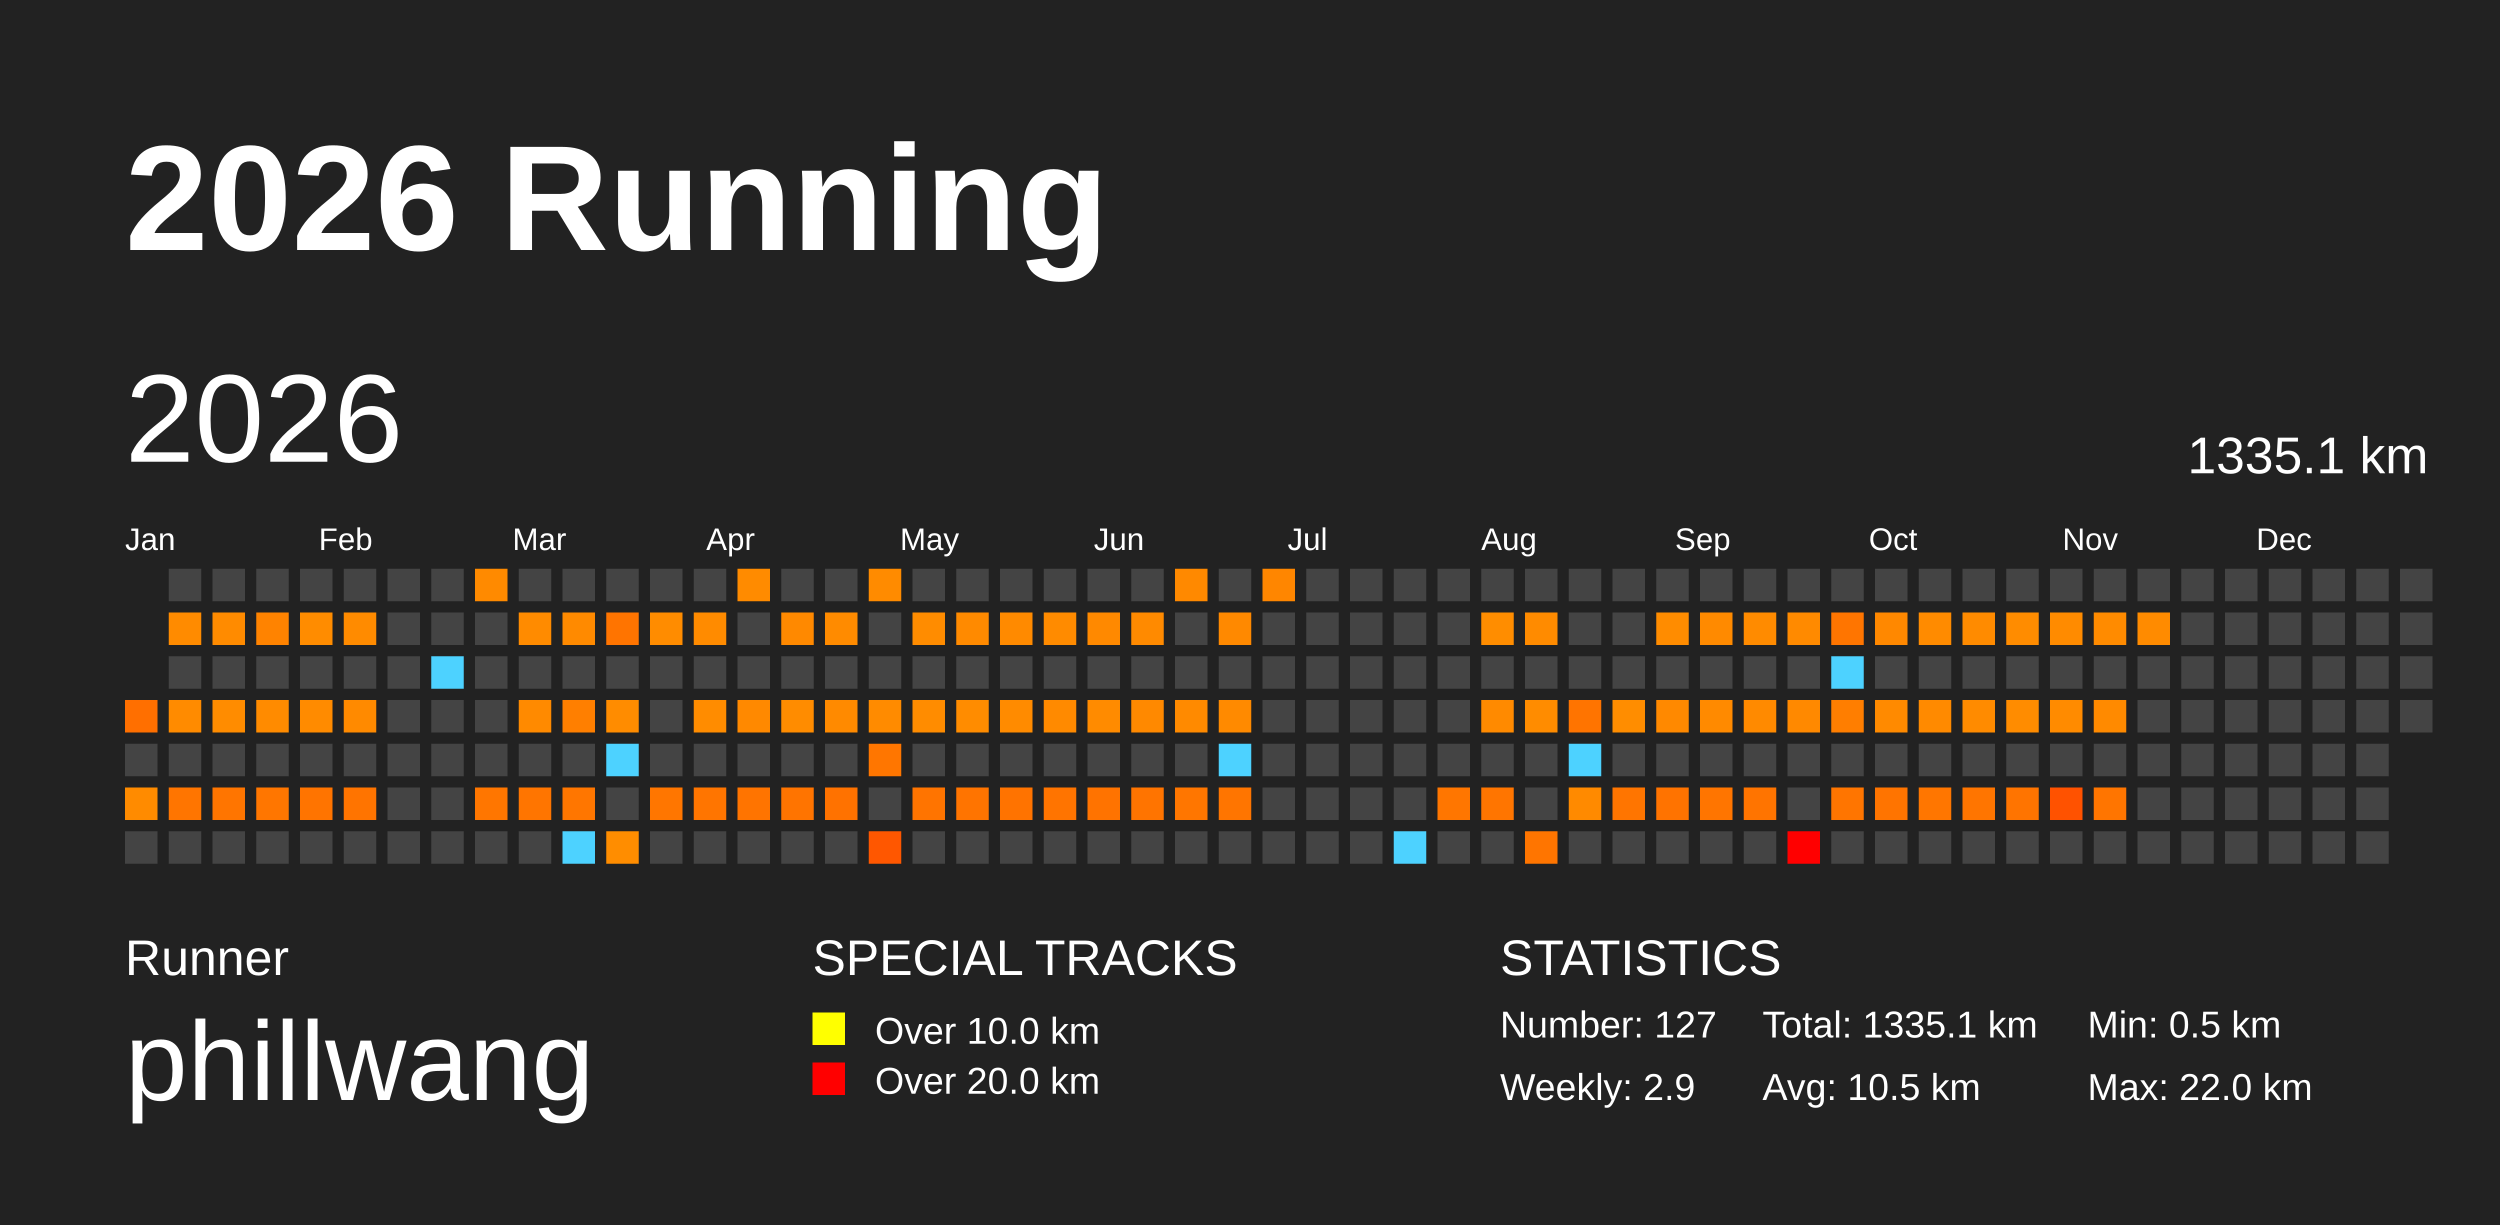
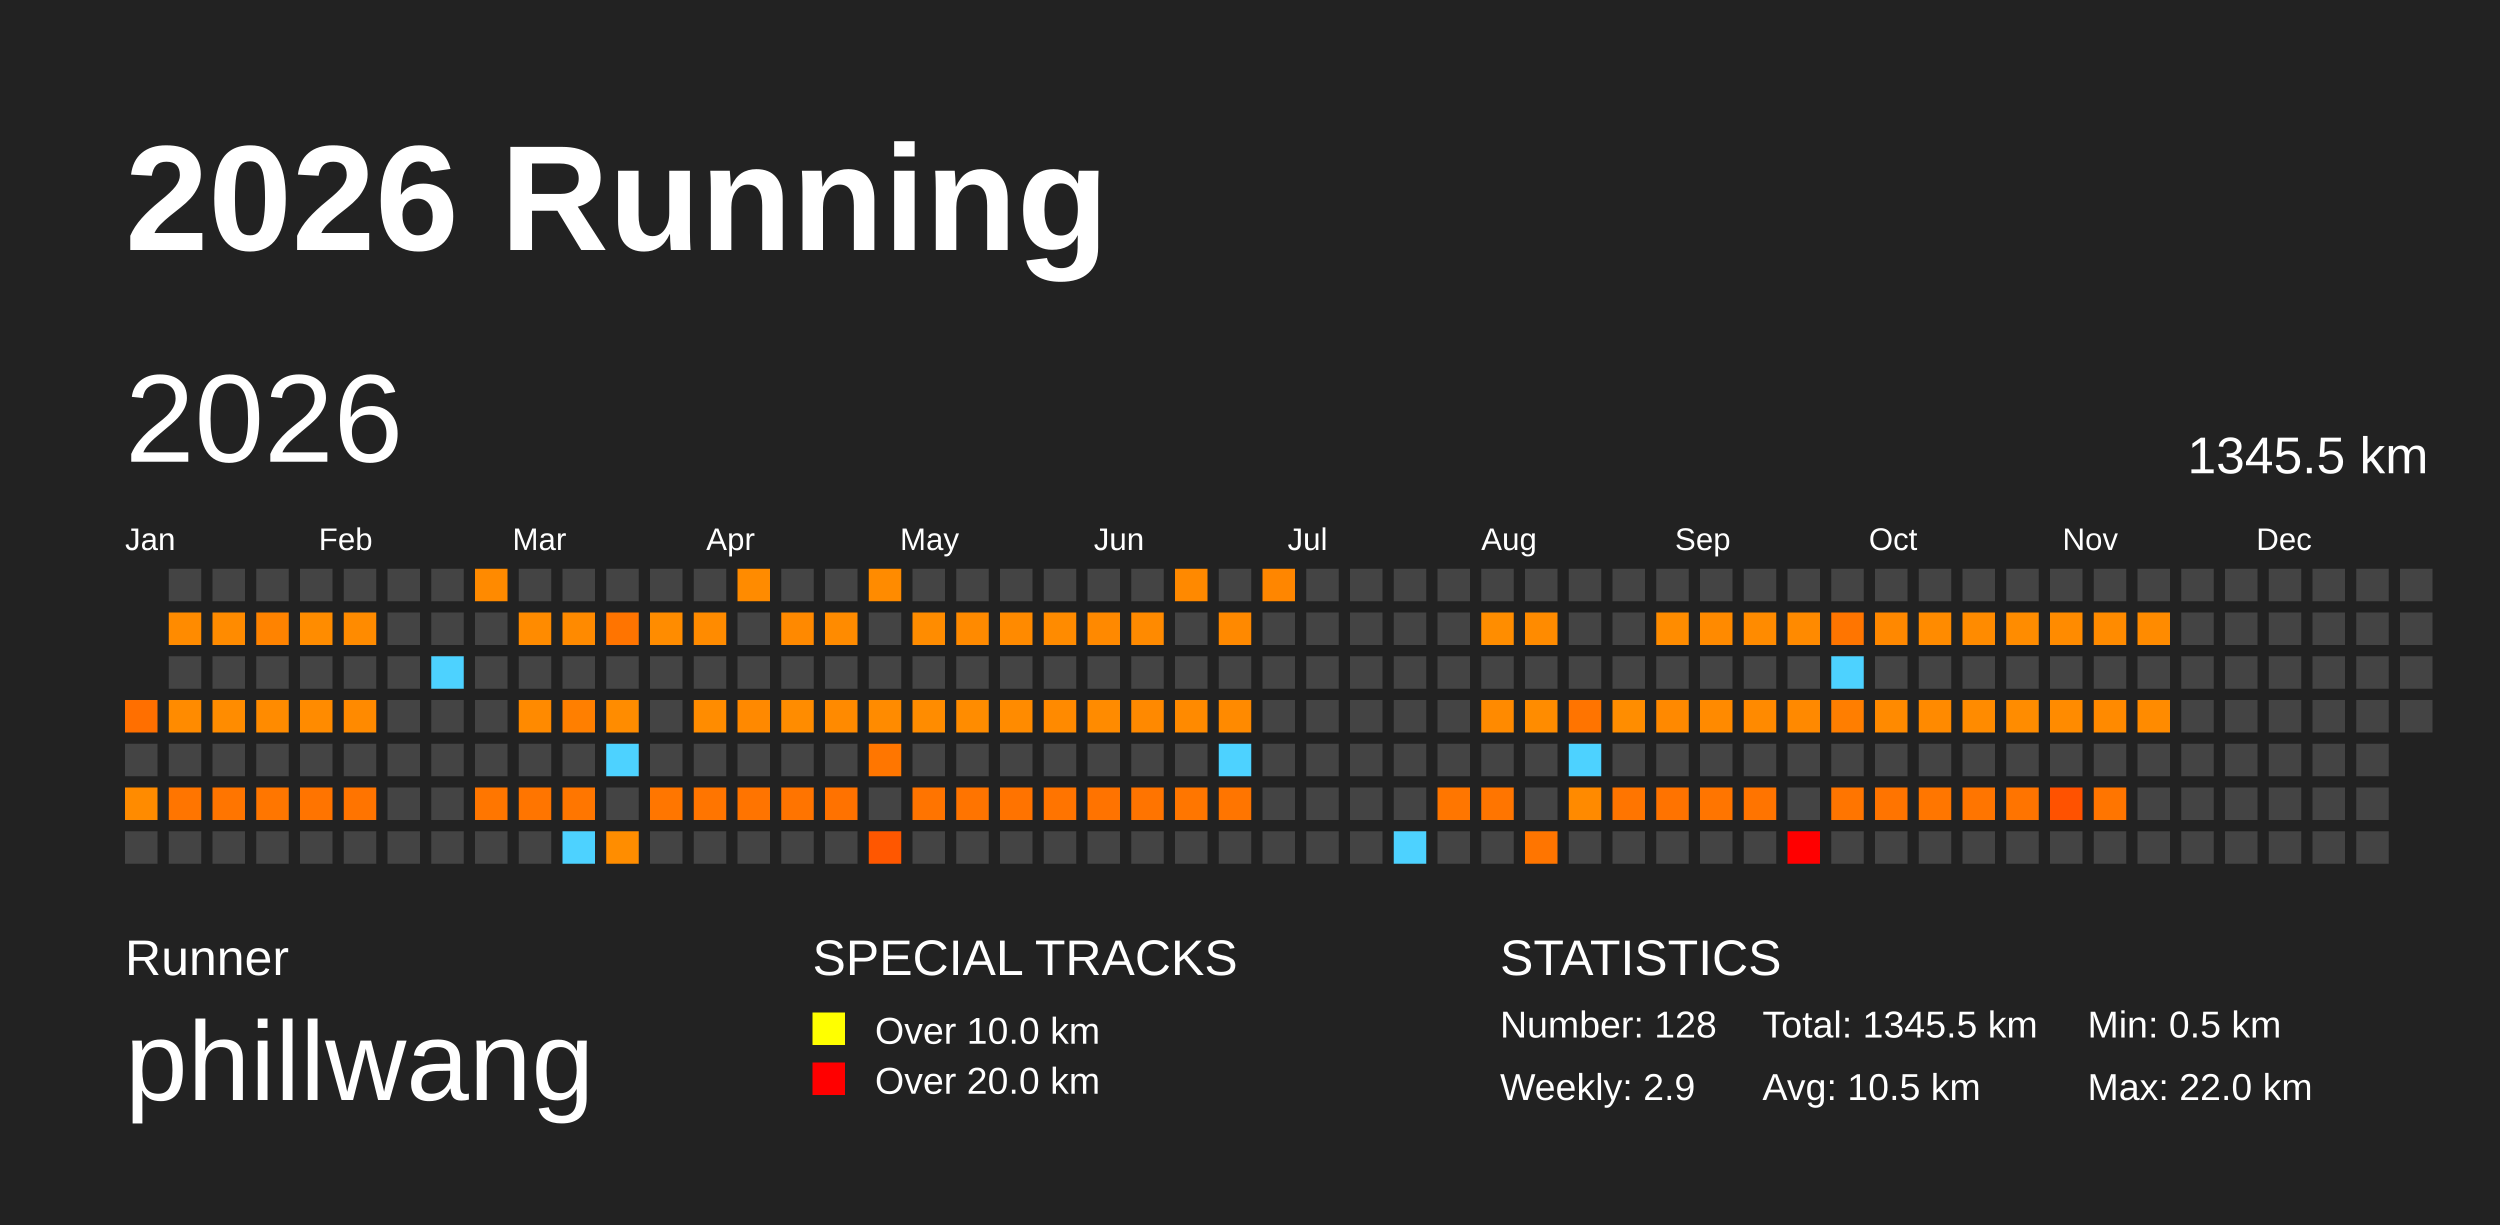
<svg xmlns="http://www.w3.org/2000/svg" baseProfile="full" height="98mm" version="1.1" viewBox="0,0,200,98" width="200mm">
  <defs>
    <pattern height="2" id="indoor-stripe" patternUnits="userSpaceOnUse" width="2">
      <line stroke="white" stroke-opacity="0.45" stroke-width="0.5" x1="0" x2="2" y1="2" y2="0" />
    </pattern>
  </defs>
  <rect fill="#222222" height="98" width="200" x="0" y="0" />
  <text fill="#FFFFFF" style="font-size:12px; font-family:Arial; font-weight:bold;" x="10" y="20">2026 Running</text>
  <text fill="#FFFFFF" style="font-size:4px; font-family:Arial" x="10" y="78">Runner</text>
  <text fill="#FFFFFF" style="font-size:9px; font-family:Arial" x="10" y="88">phillwang</text>
  <text fill="#FFFFFF" style="font-size:4px; font-family:Arial" x="65" y="78">SPECIAL TRACKS</text>
  <rect fill="yellow" height="2.6" width="2.6" x="65" y="81" />
  <text fill="#FFFFFF" style="font-size:3px; font-family:Arial" x="70" y="83.5">Over 10.0 km</text>
  <rect fill="red" height="2.6" width="2.6" x="65" y="85" />
  <text fill="#FFFFFF" style="font-size:3px; font-family:Arial" x="70" y="87.5">Over 20.0 km</text>
  <text fill="#FFFFFF" style="font-size:4px; font-family:Arial" x="120" y="78">STATISTICS</text>
-   <text fill="#FFFFFF" style="font-size:3px; font-family:Arial" x="120" y="83">Number: 127</text>
+   <text fill="#FFFFFF" style="font-size:3px; font-family:Arial" x="120" y="83">Number: 128</text>
  <text fill="#FFFFFF" style="font-size:3px; font-family:Arial" x="120" y="88">Weekly: 2.9</text>
-   <text fill="#FFFFFF" style="font-size:3px; font-family:Arial" x="141" y="83">Total: 1335.1 km</text>
+   <text fill="#FFFFFF" style="font-size:3px; font-family:Arial" x="141" y="83">Total: 1345.5 km</text>
  <text fill="#FFFFFF" style="font-size:3px; font-family:Arial" x="141" y="88">Avg: 10.5 km</text>
  <text fill="#FFFFFF" style="font-size:3px; font-family:Arial" x="167" y="83">Min: 0.5 km</text>
  <text fill="#FFFFFF" style="font-size:3px; font-family:Arial" x="167" y="88">Max: 22.0 km</text>
  <text dominant-baseline="hanging" fill="#FFFFFF" style="font-size:10.0px; font-family:Arial;" x="10" y="30">2026</text>
-   <text dominant-baseline="hanging" fill="#FFFFFF" style="font-size:4.125px; font-family:Arial;" x="175" y="35">1335.1 km</text>
+   <text dominant-baseline="hanging" fill="#FFFFFF" style="font-size:4.125px; font-family:Arial;" x="175" y="35">1345.5 km</text>
  <text fill="#FFFFFF" style="font-size:2.5px; font-family:Arial" x="10.0" y="44">Jan</text>
  <text fill="#FFFFFF" style="font-size:2.5px; font-family:Arial" x="25.5" y="44">Feb</text>
  <text fill="#FFFFFF" style="font-size:2.5px; font-family:Arial" x="41.0" y="44">Mar</text>
  <text fill="#FFFFFF" style="font-size:2.5px; font-family:Arial" x="56.5" y="44">Apr</text>
  <text fill="#FFFFFF" style="font-size:2.5px; font-family:Arial" x="72.0" y="44">May</text>
  <text fill="#FFFFFF" style="font-size:2.5px; font-family:Arial" x="87.5" y="44">Jun</text>
  <text fill="#FFFFFF" style="font-size:2.5px; font-family:Arial" x="103.0" y="44">Jul</text>
  <text fill="#FFFFFF" style="font-size:2.5px; font-family:Arial" x="118.5" y="44">Aug</text>
  <text fill="#FFFFFF" style="font-size:2.5px; font-family:Arial" x="134.0" y="44">Sep</text>
  <text fill="#FFFFFF" style="font-size:2.5px; font-family:Arial" x="149.5" y="44">Oct</text>
  <text fill="#FFFFFF" style="font-size:2.5px; font-family:Arial" x="165.0" y="44">Nov</text>
  <text fill="#FFFFFF" style="font-size:2.5px; font-family:Arial" x="180.5" y="44">Dec</text>
  <rect fill="#ff6f00" height="2.6" width="2.6" x="10.0" y="56.0" />
  <rect fill="#444444" height="2.6" width="2.6" x="10.0" y="59.5" />
  <rect fill="#ff8b00" height="2.6" width="2.6" x="10.0" y="63.0" />
  <rect fill="#444444" height="2.6" width="2.6" x="10.0" y="66.5" />
  <rect fill="#444444" height="2.6" width="2.6" x="13.5" y="45.5" />
  <rect fill="#ff8b00" height="2.6" width="2.6" x="13.5" y="49.0" />
  <rect fill="#444444" height="2.6" width="2.6" x="13.5" y="52.5" />
  <rect fill="#ff8b00" height="2.6" width="2.6" x="13.5" y="56.0" />
  <rect fill="#444444" height="2.6" width="2.6" x="13.5" y="59.5" />
  <rect fill="#ff7500" height="2.6" width="2.6" x="13.5" y="63.0" />
  <rect fill="#444444" height="2.6" width="2.6" x="13.5" y="66.5" />
  <rect fill="#444444" height="2.6" width="2.6" x="17.0" y="45.5" />
  <rect fill="#ff8b00" height="2.6" width="2.6" x="17.0" y="49.0" />
  <rect fill="#444444" height="2.6" width="2.6" x="17.0" y="52.5" />
  <rect fill="#ff8c00" height="2.6" width="2.6" x="17.0" y="56.0" />
  <rect fill="#444444" height="2.6" width="2.6" x="17.0" y="59.5" />
  <rect fill="#ff7500" height="2.6" width="2.6" x="17.0" y="63.0" />
  <rect fill="#444444" height="2.6" width="2.6" x="17.0" y="66.5" />
  <rect fill="#444444" height="2.6" width="2.6" x="20.5" y="45.5" />
  <rect fill="#ff8300" height="2.6" width="2.6" x="20.5" y="49.0" />
  <rect fill="#444444" height="2.6" width="2.6" x="20.5" y="52.5" />
  <rect fill="#ff8b00" height="2.6" width="2.6" x="20.5" y="56.0" />
  <rect fill="#444444" height="2.6" width="2.6" x="20.5" y="59.5" />
  <rect fill="#ff7600" height="2.6" width="2.6" x="20.5" y="63.0" />
  <rect fill="#444444" height="2.6" width="2.6" x="20.5" y="66.5" />
  <rect fill="#444444" height="2.6" width="2.6" x="24.0" y="45.5" />
  <rect fill="#ff8c00" height="2.6" width="2.6" x="24.0" y="49.0" />
  <rect fill="#444444" height="2.6" width="2.6" x="24.0" y="52.5" />
  <rect fill="#ff8b00" height="2.6" width="2.6" x="24.0" y="56.0" />
  <rect fill="#444444" height="2.6" width="2.6" x="24.0" y="59.5" />
  <rect fill="#ff7400" height="2.6" width="2.6" x="24.0" y="63.0" />
  <rect fill="#444444" height="2.6" width="2.6" x="24.0" y="66.5" />
  <rect fill="#444444" height="2.6" width="2.6" x="27.5" y="45.5" />
  <rect fill="#ff8b00" height="2.6" width="2.6" x="27.5" y="49.0" />
  <rect fill="#444444" height="2.6" width="2.6" x="27.5" y="52.5" />
  <rect fill="#ff8a00" height="2.6" width="2.6" x="27.5" y="56.0" />
  <rect fill="#444444" height="2.6" width="2.6" x="27.5" y="59.5" />
  <rect fill="#ff7400" height="2.6" width="2.6" x="27.5" y="63.0" />
  <rect fill="#444444" height="2.6" width="2.6" x="27.5" y="66.5" />
  <rect fill="#444444" height="2.6" width="2.6" x="31.0" y="45.5" />
  <rect fill="#444444" height="2.6" width="2.6" x="31.0" y="49.0" />
  <rect fill="#444444" height="2.6" width="2.6" x="31.0" y="52.5" />
  <rect fill="#444444" height="2.6" width="2.6" x="31.0" y="56.0" />
  <rect fill="#444444" height="2.6" width="2.6" x="31.0" y="59.5" />
  <rect fill="#444444" height="2.6" width="2.6" x="31.0" y="63.0" />
  <rect fill="#444444" height="2.6" width="2.6" x="31.0" y="66.5" />
  <rect fill="#444444" height="2.6" width="2.6" x="34.5" y="45.5" />
  <rect fill="#444444" height="2.6" width="2.6" x="34.5" y="49.0" />
  <rect fill="#4dd2ff" height="2.6" width="2.6" x="34.5" y="52.5" />
  <rect fill="#444444" height="2.6" width="2.6" x="34.5" y="56.0" />
  <rect fill="#444444" height="2.6" width="2.6" x="34.5" y="59.5" />
  <rect fill="#444444" height="2.6" width="2.6" x="34.5" y="63.0" />
  <rect fill="#444444" height="2.6" width="2.6" x="34.5" y="66.5" />
  <rect fill="#ff8a00" height="2.6" width="2.6" x="38.0" y="45.5" />
  <rect fill="#444444" height="2.6" width="2.6" x="38.0" y="49.0" />
  <rect fill="#444444" height="2.6" width="2.6" x="38.0" y="52.5" />
  <rect fill="#444444" height="2.6" width="2.6" x="38.0" y="56.0" />
  <rect fill="#444444" height="2.6" width="2.6" x="38.0" y="59.5" />
  <rect fill="#ff7600" height="2.6" width="2.6" x="38.0" y="63.0" />
  <rect fill="#444444" height="2.6" width="2.6" x="38.0" y="66.5" />
  <rect fill="#444444" height="2.6" width="2.6" x="41.5" y="45.5" />
  <rect fill="#ff8b00" height="2.6" width="2.6" x="41.5" y="49.0" />
  <rect fill="#444444" height="2.6" width="2.6" x="41.5" y="52.5" />
  <rect fill="#ff8a00" height="2.6" width="2.6" x="41.5" y="56.0" />
  <rect fill="#444444" height="2.6" width="2.6" x="41.5" y="59.5" />
  <rect fill="#ff7500" height="2.6" width="2.6" x="41.5" y="63.0" />
  <rect fill="#444444" height="2.6" width="2.6" x="41.5" y="66.5" />
  <rect fill="#444444" height="2.6" width="2.6" x="45.0" y="45.5" />
  <rect fill="#ff8a00" height="2.6" width="2.6" x="45.0" y="49.0" />
  <rect fill="#444444" height="2.6" width="2.6" x="45.0" y="52.5" />
  <rect fill="#ff7f00" height="2.6" width="2.6" x="45.0" y="56.0" />
  <rect fill="#444444" height="2.6" width="2.6" x="45.0" y="59.5" />
  <rect fill="#ff7600" height="2.6" width="2.6" x="45.0" y="63.0" />
  <rect fill="#4dd2ff" height="2.6" width="2.6" x="45.0" y="66.5" />
  <rect fill="#444444" height="2.6" width="2.6" x="48.5" y="45.5" />
  <rect fill="#ff7400" height="2.6" width="2.6" x="48.5" y="49.0" />
  <rect fill="#444444" height="2.6" width="2.6" x="48.5" y="52.5" />
  <rect fill="#ff8c00" height="2.6" width="2.6" x="48.5" y="56.0" />
  <rect fill="#4dd2ff" height="2.6" width="2.6" x="48.5" y="59.5" />
  <rect fill="#444444" height="2.6" width="2.6" x="48.5" y="63.0" />
  <rect fill="#ff8d00" height="2.6" width="2.6" x="48.5" y="66.5" />
  <rect fill="#444444" height="2.6" width="2.6" x="52.0" y="45.5" />
  <rect fill="#ff8c00" height="2.6" width="2.6" x="52.0" y="49.0" />
  <rect fill="#444444" height="2.6" width="2.6" x="52.0" y="52.5" />
  <rect fill="#444444" height="2.6" width="2.6" x="52.0" y="56.0" />
  <rect fill="#444444" height="2.6" width="2.6" x="52.0" y="59.5" />
  <rect fill="#ff7600" height="2.6" width="2.6" x="52.0" y="63.0" />
  <rect fill="#444444" height="2.6" width="2.6" x="52.0" y="66.5" />
  <rect fill="#444444" height="2.6" width="2.6" x="55.5" y="45.5" />
  <rect fill="#ff8b00" height="2.6" width="2.6" x="55.5" y="49.0" />
  <rect fill="#444444" height="2.6" width="2.6" x="55.5" y="52.5" />
  <rect fill="#ff8c00" height="2.6" width="2.6" x="55.5" y="56.0" />
  <rect fill="#444444" height="2.6" width="2.6" x="55.5" y="59.5" />
  <rect fill="#ff7500" height="2.6" width="2.6" x="55.5" y="63.0" />
  <rect fill="#444444" height="2.6" width="2.6" x="55.5" y="66.5" />
  <rect fill="#ff8b00" height="2.6" width="2.6" x="59.0" y="45.5" />
  <rect fill="#444444" height="2.6" width="2.6" x="59.0" y="49.0" />
  <rect fill="#444444" height="2.6" width="2.6" x="59.0" y="52.5" />
  <rect fill="#ff8900" height="2.6" width="2.6" x="59.0" y="56.0" />
  <rect fill="#444444" height="2.6" width="2.6" x="59.0" y="59.5" />
  <rect fill="#ff7400" height="2.6" width="2.6" x="59.0" y="63.0" />
  <rect fill="#444444" height="2.6" width="2.6" x="59.0" y="66.5" />
  <rect fill="#444444" height="2.6" width="2.6" x="62.5" y="45.5" />
  <rect fill="#ff8900" height="2.6" width="2.6" x="62.5" y="49.0" />
  <rect fill="#444444" height="2.6" width="2.6" x="62.5" y="52.5" />
  <rect fill="#ff8c00" height="2.6" width="2.6" x="62.5" y="56.0" />
  <rect fill="#444444" height="2.6" width="2.6" x="62.5" y="59.5" />
  <rect fill="#ff7400" height="2.6" width="2.6" x="62.5" y="63.0" />
  <rect fill="#444444" height="2.6" width="2.6" x="62.5" y="66.5" />
  <rect fill="#444444" height="2.6" width="2.6" x="66.0" y="45.5" />
  <rect fill="#ff8b00" height="2.6" width="2.6" x="66.0" y="49.0" />
  <rect fill="#444444" height="2.6" width="2.6" x="66.0" y="52.5" />
  <rect fill="#ff8a00" height="2.6" width="2.6" x="66.0" y="56.0" />
  <rect fill="#444444" height="2.6" width="2.6" x="66.0" y="59.5" />
  <rect fill="#ff7200" height="2.6" width="2.6" x="66.0" y="63.0" />
  <rect fill="#444444" height="2.6" width="2.6" x="66.0" y="66.5" />
  <rect fill="#ff8b00" height="2.6" width="2.6" x="69.5" y="45.5" />
  <rect fill="#444444" height="2.6" width="2.6" x="69.5" y="49.0" />
  <rect fill="#444444" height="2.6" width="2.6" x="69.5" y="52.5" />
  <rect fill="#ff8b00" height="2.6" width="2.6" x="69.5" y="56.0" />
  <rect fill="#ff7600" height="2.6" width="2.6" x="69.5" y="59.5" />
  <rect fill="#444444" height="2.6" width="2.6" x="69.5" y="63.0" />
  <rect fill="#ff5700" height="2.6" width="2.6" x="69.5" y="66.5" />
  <rect fill="#444444" height="2.6" width="2.6" x="73.0" y="45.5" />
  <rect fill="#ff8c00" height="2.6" width="2.6" x="73.0" y="49.0" />
  <rect fill="#444444" height="2.6" width="2.6" x="73.0" y="52.5" />
  <rect fill="#ff8c00" height="2.6" width="2.6" x="73.0" y="56.0" />
  <rect fill="#444444" height="2.6" width="2.6" x="73.0" y="59.5" />
  <rect fill="#ff7400" height="2.6" width="2.6" x="73.0" y="63.0" />
  <rect fill="#444444" height="2.6" width="2.6" x="73.0" y="66.5" />
  <rect fill="#444444" height="2.6" width="2.6" x="76.5" y="45.5" />
  <rect fill="#ff8a00" height="2.6" width="2.6" x="76.5" y="49.0" />
  <rect fill="#444444" height="2.6" width="2.6" x="76.5" y="52.5" />
  <rect fill="#ff8c00" height="2.6" width="2.6" x="76.5" y="56.0" />
  <rect fill="#444444" height="2.6" width="2.6" x="76.5" y="59.5" />
  <rect fill="#ff7400" height="2.6" width="2.6" x="76.5" y="63.0" />
  <rect fill="#444444" height="2.6" width="2.6" x="76.5" y="66.5" />
  <rect fill="#444444" height="2.6" width="2.6" x="80.0" y="45.5" />
  <rect fill="#ff8a00" height="2.6" width="2.6" x="80.0" y="49.0" />
  <rect fill="#444444" height="2.6" width="2.6" x="80.0" y="52.5" />
  <rect fill="#ff8b00" height="2.6" width="2.6" x="80.0" y="56.0" />
  <rect fill="#444444" height="2.6" width="2.6" x="80.0" y="59.5" />
  <rect fill="#ff7300" height="2.6" width="2.6" x="80.0" y="63.0" />
  <rect fill="#444444" height="2.6" width="2.6" x="80.0" y="66.5" />
  <rect fill="#444444" height="2.6" width="2.6" x="83.5" y="45.5" />
  <rect fill="#ff8b00" height="2.6" width="2.6" x="83.5" y="49.0" />
  <rect fill="#444444" height="2.6" width="2.6" x="83.5" y="52.5" />
  <rect fill="#ff8a00" height="2.6" width="2.6" x="83.5" y="56.0" />
  <rect fill="#444444" height="2.6" width="2.6" x="83.5" y="59.5" />
  <rect fill="#ff7400" height="2.6" width="2.6" x="83.5" y="63.0" />
  <rect fill="#444444" height="2.6" width="2.6" x="83.5" y="66.5" />
  <rect fill="#444444" height="2.6" width="2.6" x="87.0" y="45.5" />
  <rect fill="#ff8900" height="2.6" width="2.6" x="87.0" y="49.0" />
  <rect fill="#444444" height="2.6" width="2.6" x="87.0" y="52.5" />
  <rect fill="#ff8b00" height="2.6" width="2.6" x="87.0" y="56.0" />
  <rect fill="#444444" height="2.6" width="2.6" x="87.0" y="59.5" />
  <rect fill="#ff7300" height="2.6" width="2.6" x="87.0" y="63.0" />
  <rect fill="#444444" height="2.6" width="2.6" x="87.0" y="66.5" />
  <rect fill="#444444" height="2.6" width="2.6" x="90.5" y="45.5" />
  <rect fill="#ff8a00" height="2.6" width="2.6" x="90.5" y="49.0" />
  <rect fill="#444444" height="2.6" width="2.6" x="90.5" y="52.5" />
  <rect fill="#ff8900" height="2.6" width="2.6" x="90.5" y="56.0" />
  <rect fill="#444444" height="2.6" width="2.6" x="90.5" y="59.5" />
  <rect fill="#ff7400" height="2.6" width="2.6" x="90.5" y="63.0" />
  <rect fill="#444444" height="2.6" width="2.6" x="90.5" y="66.5" />
  <rect fill="#ff8900" height="2.6" width="2.6" x="94.0" y="45.5" />
  <rect fill="#444444" height="2.6" width="2.6" x="94.0" y="49.0" />
  <rect fill="#444444" height="2.6" width="2.6" x="94.0" y="52.5" />
  <rect fill="#ff8a00" height="2.6" width="2.6" x="94.0" y="56.0" />
  <rect fill="#444444" height="2.6" width="2.6" x="94.0" y="59.5" />
  <rect fill="#ff7600" height="2.6" width="2.6" x="94.0" y="63.0" />
  <rect fill="#444444" height="2.6" width="2.6" x="94.0" y="66.5" />
  <rect fill="#444444" height="2.6" width="2.6" x="97.5" y="45.5" />
  <rect fill="#ff8900" height="2.6" width="2.6" x="97.5" y="49.0" />
  <rect fill="#444444" height="2.6" width="2.6" x="97.5" y="52.5" />
  <rect fill="#ff8a00" height="2.6" width="2.6" x="97.5" y="56.0" />
  <rect fill="#4dd2ff" height="2.6" width="2.6" x="97.5" y="59.5" />
  <rect fill="#ff7500" height="2.6" width="2.6" x="97.5" y="63.0" />
  <rect fill="#444444" height="2.6" width="2.6" x="97.5" y="66.5" />
  <rect fill="#ff8600" height="2.6" width="2.6" x="101.0" y="45.5" />
  <rect fill="#444444" height="2.6" width="2.6" x="101.0" y="49.0" />
  <rect fill="#444444" height="2.6" width="2.6" x="101.0" y="52.5" />
  <rect fill="#444444" height="2.6" width="2.6" x="101.0" y="56.0" />
  <rect fill="#444444" height="2.6" width="2.6" x="101.0" y="59.5" />
  <rect fill="#444444" height="2.6" width="2.6" x="101.0" y="63.0" />
  <rect fill="#444444" height="2.6" width="2.6" x="101.0" y="66.5" />
  <rect fill="#444444" height="2.6" width="2.6" x="104.5" y="45.5" />
  <rect fill="#444444" height="2.6" width="2.6" x="104.5" y="49.0" />
  <rect fill="#444444" height="2.6" width="2.6" x="104.5" y="52.5" />
  <rect fill="#444444" height="2.6" width="2.6" x="104.5" y="56.0" />
  <rect fill="#444444" height="2.6" width="2.6" x="104.5" y="59.5" />
  <rect fill="#444444" height="2.6" width="2.6" x="104.5" y="63.0" />
  <rect fill="#444444" height="2.6" width="2.6" x="104.5" y="66.5" />
  <rect fill="#444444" height="2.6" width="2.6" x="108.0" y="45.5" />
  <rect fill="#444444" height="2.6" width="2.6" x="108.0" y="49.0" />
  <rect fill="#444444" height="2.6" width="2.6" x="108.0" y="52.5" />
  <rect fill="#444444" height="2.6" width="2.6" x="108.0" y="56.0" />
  <rect fill="#444444" height="2.6" width="2.6" x="108.0" y="59.5" />
  <rect fill="#444444" height="2.6" width="2.6" x="108.0" y="63.0" />
  <rect fill="#444444" height="2.6" width="2.6" x="108.0" y="66.5" />
  <rect fill="#444444" height="2.6" width="2.6" x="111.5" y="45.5" />
  <rect fill="#444444" height="2.6" width="2.6" x="111.5" y="49.0" />
  <rect fill="#444444" height="2.6" width="2.6" x="111.5" y="52.5" />
  <rect fill="#444444" height="2.6" width="2.6" x="111.5" y="56.0" />
  <rect fill="#444444" height="2.6" width="2.6" x="111.5" y="59.5" />
  <rect fill="#444444" height="2.6" width="2.6" x="111.5" y="63.0" />
  <rect fill="#4dd2ff" height="2.6" width="2.6" x="111.5" y="66.5" />
  <rect fill="#444444" height="2.6" width="2.6" x="115.0" y="45.5" />
  <rect fill="#444444" height="2.6" width="2.6" x="115.0" y="49.0" />
  <rect fill="#444444" height="2.6" width="2.6" x="115.0" y="52.5" />
  <rect fill="#444444" height="2.6" width="2.6" x="115.0" y="56.0" />
  <rect fill="#444444" height="2.6" width="2.6" x="115.0" y="59.5" />
  <rect fill="#ff7600" height="2.6" width="2.6" x="115.0" y="63.0" />
  <rect fill="#444444" height="2.6" width="2.6" x="115.0" y="66.5" />
  <rect fill="#444444" height="2.6" width="2.6" x="118.5" y="45.5" />
  <rect fill="#ff8d00" height="2.6" width="2.6" x="118.5" y="49.0" />
  <rect fill="#444444" height="2.6" width="2.6" x="118.5" y="52.5" />
  <rect fill="#ff8a00" height="2.6" width="2.6" x="118.5" y="56.0" />
  <rect fill="#444444" height="2.6" width="2.6" x="118.5" y="59.5" />
  <rect fill="#ff7500" height="2.6" width="2.6" x="118.5" y="63.0" />
  <rect fill="#444444" height="2.6" width="2.6" x="118.5" y="66.5" />
  <rect fill="#444444" height="2.6" width="2.6" x="122.0" y="45.5" />
  <rect fill="#ff8b00" height="2.6" width="2.6" x="122.0" y="49.0" />
  <rect fill="#444444" height="2.6" width="2.6" x="122.0" y="52.5" />
  <rect fill="#ff8c00" height="2.6" width="2.6" x="122.0" y="56.0" />
  <rect fill="#444444" height="2.6" width="2.6" x="122.0" y="59.5" />
  <rect fill="#444444" height="2.6" width="2.6" x="122.0" y="63.0" />
  <rect fill="#ff7500" height="2.6" width="2.6" x="122.0" y="66.5" />
  <rect fill="#444444" height="2.6" width="2.6" x="125.5" y="45.5" />
  <rect fill="#444444" height="2.6" width="2.6" x="125.5" y="49.0" />
  <rect fill="#444444" height="2.6" width="2.6" x="125.5" y="52.5" />
  <rect fill="#ff7400" height="2.6" width="2.6" x="125.5" y="56.0" />
  <rect fill="#4dd2ff" height="2.6" width="2.6" x="125.5" y="59.5" />
  <rect fill="#ff8a00" height="2.6" width="2.6" x="125.5" y="63.0" />
  <rect fill="#444444" height="2.6" width="2.6" x="125.5" y="66.5" />
  <rect fill="#444444" height="2.6" width="2.6" x="129.0" y="45.5" />
  <rect fill="#444444" height="2.6" width="2.6" x="129.0" y="49.0" />
  <rect fill="#444444" height="2.6" width="2.6" x="129.0" y="52.5" />
  <rect fill="#ff8d00" height="2.6" width="2.6" x="129.0" y="56.0" />
  <rect fill="#444444" height="2.6" width="2.6" x="129.0" y="59.5" />
  <rect fill="#ff7500" height="2.6" width="2.6" x="129.0" y="63.0" />
  <rect fill="#444444" height="2.6" width="2.6" x="129.0" y="66.5" />
  <rect fill="#444444" height="2.6" width="2.6" x="132.5" y="45.5" />
  <rect fill="#ff8c00" height="2.6" width="2.6" x="132.5" y="49.0" />
  <rect fill="#444444" height="2.6" width="2.6" x="132.5" y="52.5" />
  <rect fill="#ff8900" height="2.6" width="2.6" x="132.5" y="56.0" />
  <rect fill="#444444" height="2.6" width="2.6" x="132.5" y="59.5" />
  <rect fill="#ff7300" height="2.6" width="2.6" x="132.5" y="63.0" />
  <rect fill="#444444" height="2.6" width="2.6" x="132.5" y="66.5" />
  <rect fill="#444444" height="2.6" width="2.6" x="136.0" y="45.5" />
  <rect fill="#ff8a00" height="2.6" width="2.6" x="136.0" y="49.0" />
  <rect fill="#444444" height="2.6" width="2.6" x="136.0" y="52.5" />
  <rect fill="#ff8a00" height="2.6" width="2.6" x="136.0" y="56.0" />
  <rect fill="#444444" height="2.6" width="2.6" x="136.0" y="59.5" />
  <rect fill="#ff7500" height="2.6" width="2.6" x="136.0" y="63.0" />
  <rect fill="#444444" height="2.6" width="2.6" x="136.0" y="66.5" />
  <rect fill="#444444" height="2.6" width="2.6" x="139.5" y="45.5" />
  <rect fill="#ff8b00" height="2.6" width="2.6" x="139.5" y="49.0" />
  <rect fill="#444444" height="2.6" width="2.6" x="139.5" y="52.5" />
  <rect fill="#ff8a00" height="2.6" width="2.6" x="139.5" y="56.0" />
  <rect fill="#444444" height="2.6" width="2.6" x="139.5" y="59.5" />
  <rect fill="#ff7400" height="2.6" width="2.6" x="139.5" y="63.0" />
  <rect fill="#444444" height="2.6" width="2.6" x="139.5" y="66.5" />
  <rect fill="#444444" height="2.6" width="2.6" x="143.0" y="45.5" />
  <rect fill="#ff8a00" height="2.6" width="2.6" x="143.0" y="49.0" />
  <rect fill="#444444" height="2.6" width="2.6" x="143.0" y="52.5" />
  <rect fill="#ff8900" height="2.6" width="2.6" x="143.0" y="56.0" />
  <rect fill="#444444" height="2.6" width="2.6" x="143.0" y="59.5" />
  <rect fill="#444444" height="2.6" width="2.6" x="143.0" y="63.0" />
  <rect fill="red" height="2.6" width="2.6" x="143.0" y="66.5" />
  <rect fill="#444444" height="2.6" width="2.6" x="146.5" y="45.5" />
  <rect fill="#ff7500" height="2.6" width="2.6" x="146.5" y="49.0" />
  <rect fill="#4dd2ff" height="2.6" width="2.6" x="146.5" y="52.5" />
  <rect fill="#ff7e00" height="2.6" width="2.6" x="146.5" y="56.0" />
  <rect fill="#444444" height="2.6" width="2.6" x="146.5" y="59.5" />
  <rect fill="#ff7500" height="2.6" width="2.6" x="146.5" y="63.0" />
  <rect fill="#444444" height="2.6" width="2.6" x="146.5" y="66.5" />
  <rect fill="#444444" height="2.6" width="2.6" x="150.0" y="45.5" />
  <rect fill="#ff8800" height="2.6" width="2.6" x="150.0" y="49.0" />
  <rect fill="#444444" height="2.6" width="2.6" x="150.0" y="52.5" />
  <rect fill="#ff8a00" height="2.6" width="2.6" x="150.0" y="56.0" />
  <rect fill="#444444" height="2.6" width="2.6" x="150.0" y="59.5" />
  <rect fill="#ff7400" height="2.6" width="2.6" x="150.0" y="63.0" />
  <rect fill="#444444" height="2.6" width="2.6" x="150.0" y="66.5" />
  <rect fill="#444444" height="2.6" width="2.6" x="153.5" y="45.5" />
  <rect fill="#ff8b00" height="2.6" width="2.6" x="153.5" y="49.0" />
  <rect fill="#444444" height="2.6" width="2.6" x="153.5" y="52.5" />
  <rect fill="#ff8a00" height="2.6" width="2.6" x="153.5" y="56.0" />
  <rect fill="#444444" height="2.6" width="2.6" x="153.5" y="59.5" />
  <rect fill="#ff7600" height="2.6" width="2.6" x="153.5" y="63.0" />
  <rect fill="#444444" height="2.6" width="2.6" x="153.5" y="66.5" />
  <rect fill="#444444" height="2.6" width="2.6" x="157.0" y="45.5" />
  <rect fill="#ff8b00" height="2.6" width="2.6" x="157.0" y="49.0" />
  <rect fill="#444444" height="2.6" width="2.6" x="157.0" y="52.5" />
  <rect fill="#ff8b00" height="2.6" width="2.6" x="157.0" y="56.0" />
  <rect fill="#444444" height="2.6" width="2.6" x="157.0" y="59.5" />
  <rect fill="#ff7500" height="2.6" width="2.6" x="157.0" y="63.0" />
  <rect fill="#444444" height="2.6" width="2.6" x="157.0" y="66.5" />
  <rect fill="#444444" height="2.6" width="2.6" x="160.5" y="45.5" />
  <rect fill="#ff8c00" height="2.6" width="2.6" x="160.5" y="49.0" />
  <rect fill="#444444" height="2.6" width="2.6" x="160.5" y="52.5" />
  <rect fill="#ff8c00" height="2.6" width="2.6" x="160.5" y="56.0" />
  <rect fill="#444444" height="2.6" width="2.6" x="160.5" y="59.5" />
  <rect fill="#ff7400" height="2.6" width="2.6" x="160.5" y="63.0" />
  <rect fill="#444444" height="2.6" width="2.6" x="160.5" y="66.5" />
  <rect fill="#444444" height="2.6" width="2.6" x="164.0" y="45.5" />
  <rect fill="#ff8b00" height="2.6" width="2.6" x="164.0" y="49.0" />
  <rect fill="#444444" height="2.6" width="2.6" x="164.0" y="52.5" />
  <rect fill="#ff8b00" height="2.6" width="2.6" x="164.0" y="56.0" />
  <rect fill="#444444" height="2.6" width="2.6" x="164.0" y="59.5" />
  <rect fill="#ff5200" height="2.6" width="2.6" x="164.0" y="63.0" />
  <rect fill="#444444" height="2.6" width="2.6" x="164.0" y="66.5" />
  <rect fill="#444444" height="2.6" width="2.6" x="167.5" y="45.5" />
  <rect fill="#ff8b00" height="2.6" width="2.6" x="167.5" y="49.0" />
  <rect fill="#444444" height="2.6" width="2.6" x="167.5" y="52.5" />
  <rect fill="#ff8a00" height="2.6" width="2.6" x="167.5" y="56.0" />
  <rect fill="#444444" height="2.6" width="2.6" x="167.5" y="59.5" />
  <rect fill="#ff7500" height="2.6" width="2.6" x="167.5" y="63.0" />
  <rect fill="#444444" height="2.6" width="2.6" x="167.5" y="66.5" />
  <rect fill="#444444" height="2.6" width="2.6" x="171.0" y="45.5" />
  <rect fill="#ff8b00" height="2.6" width="2.6" x="171.0" y="49.0" />
  <rect fill="#444444" height="2.6" width="2.6" x="171.0" y="52.5" />
-   <rect fill="#444444" height="2.6" width="2.6" x="171.0" y="56.0" />
+   <rect fill="#ff8b00" height="2.6" width="2.6" x="171.0" y="56.0" />
  <rect fill="#444444" height="2.6" width="2.6" x="171.0" y="59.5" />
  <rect fill="#444444" height="2.6" width="2.6" x="171.0" y="63.0" />
  <rect fill="#444444" height="2.6" width="2.6" x="171.0" y="66.5" />
  <rect fill="#444444" height="2.6" width="2.6" x="174.5" y="45.5" />
  <rect fill="#444444" height="2.6" width="2.6" x="174.5" y="49.0" />
  <rect fill="#444444" height="2.6" width="2.6" x="174.5" y="52.5" />
  <rect fill="#444444" height="2.6" width="2.6" x="174.5" y="56.0" />
  <rect fill="#444444" height="2.6" width="2.6" x="174.5" y="59.5" />
  <rect fill="#444444" height="2.6" width="2.6" x="174.5" y="63.0" />
  <rect fill="#444444" height="2.6" width="2.6" x="174.5" y="66.5" />
  <rect fill="#444444" height="2.6" width="2.6" x="178.0" y="45.5" />
  <rect fill="#444444" height="2.6" width="2.6" x="178.0" y="49.0" />
  <rect fill="#444444" height="2.6" width="2.6" x="178.0" y="52.5" />
  <rect fill="#444444" height="2.6" width="2.6" x="178.0" y="56.0" />
  <rect fill="#444444" height="2.6" width="2.6" x="178.0" y="59.5" />
  <rect fill="#444444" height="2.6" width="2.6" x="178.0" y="63.0" />
  <rect fill="#444444" height="2.6" width="2.6" x="178.0" y="66.5" />
  <rect fill="#444444" height="2.6" width="2.6" x="181.5" y="45.5" />
  <rect fill="#444444" height="2.6" width="2.6" x="181.5" y="49.0" />
  <rect fill="#444444" height="2.6" width="2.6" x="181.5" y="52.5" />
  <rect fill="#444444" height="2.6" width="2.6" x="181.5" y="56.0" />
  <rect fill="#444444" height="2.6" width="2.6" x="181.5" y="59.5" />
  <rect fill="#444444" height="2.6" width="2.6" x="181.5" y="63.0" />
  <rect fill="#444444" height="2.6" width="2.6" x="181.5" y="66.5" />
  <rect fill="#444444" height="2.6" width="2.6" x="185.0" y="45.5" />
  <rect fill="#444444" height="2.6" width="2.6" x="185.0" y="49.0" />
  <rect fill="#444444" height="2.6" width="2.6" x="185.0" y="52.5" />
  <rect fill="#444444" height="2.6" width="2.6" x="185.0" y="56.0" />
  <rect fill="#444444" height="2.6" width="2.6" x="185.0" y="59.5" />
  <rect fill="#444444" height="2.6" width="2.6" x="185.0" y="63.0" />
  <rect fill="#444444" height="2.6" width="2.6" x="185.0" y="66.5" />
  <rect fill="#444444" height="2.6" width="2.6" x="188.5" y="45.5" />
  <rect fill="#444444" height="2.6" width="2.6" x="188.5" y="49.0" />
  <rect fill="#444444" height="2.6" width="2.6" x="188.5" y="52.5" />
  <rect fill="#444444" height="2.6" width="2.6" x="188.5" y="56.0" />
  <rect fill="#444444" height="2.6" width="2.6" x="188.5" y="59.5" />
  <rect fill="#444444" height="2.6" width="2.6" x="188.5" y="63.0" />
  <rect fill="#444444" height="2.6" width="2.6" x="188.5" y="66.5" />
  <rect fill="#444444" height="2.6" width="2.6" x="192.0" y="45.5" />
  <rect fill="#444444" height="2.6" width="2.6" x="192.0" y="49.0" />
  <rect fill="#444444" height="2.6" width="2.6" x="192.0" y="52.5" />
  <rect fill="#444444" height="2.6" width="2.6" x="192.0" y="56.0" />
</svg>
